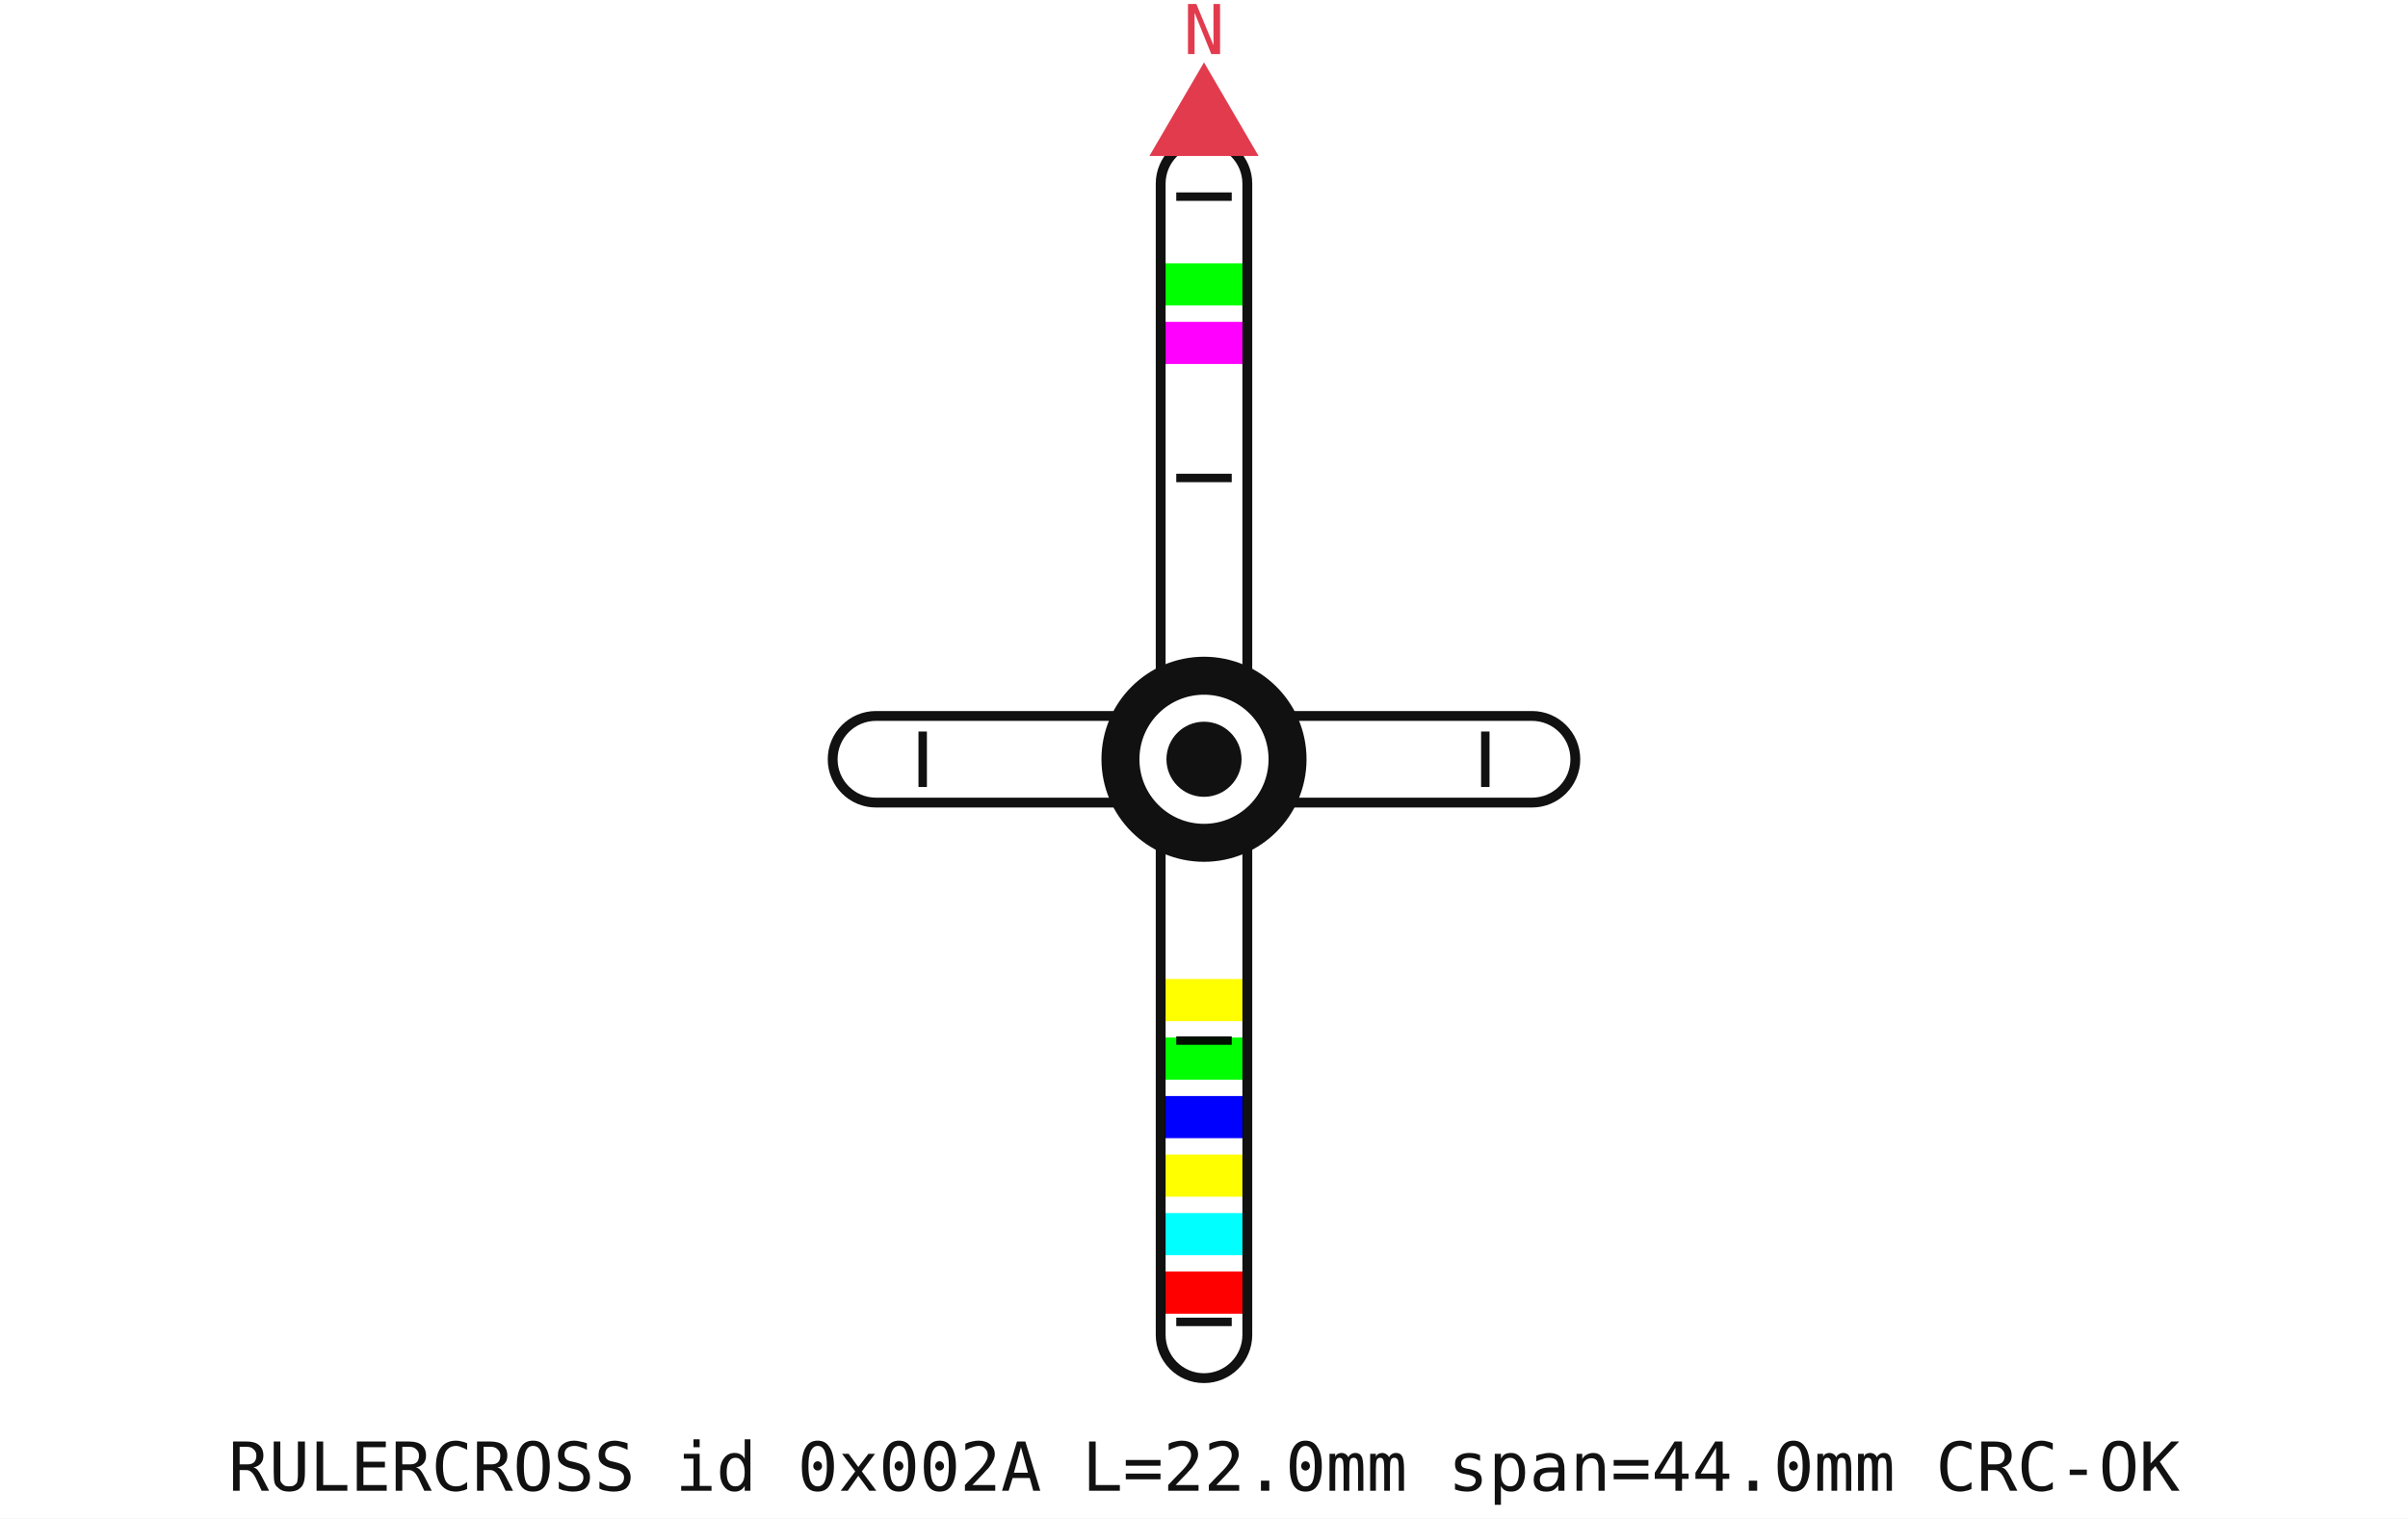
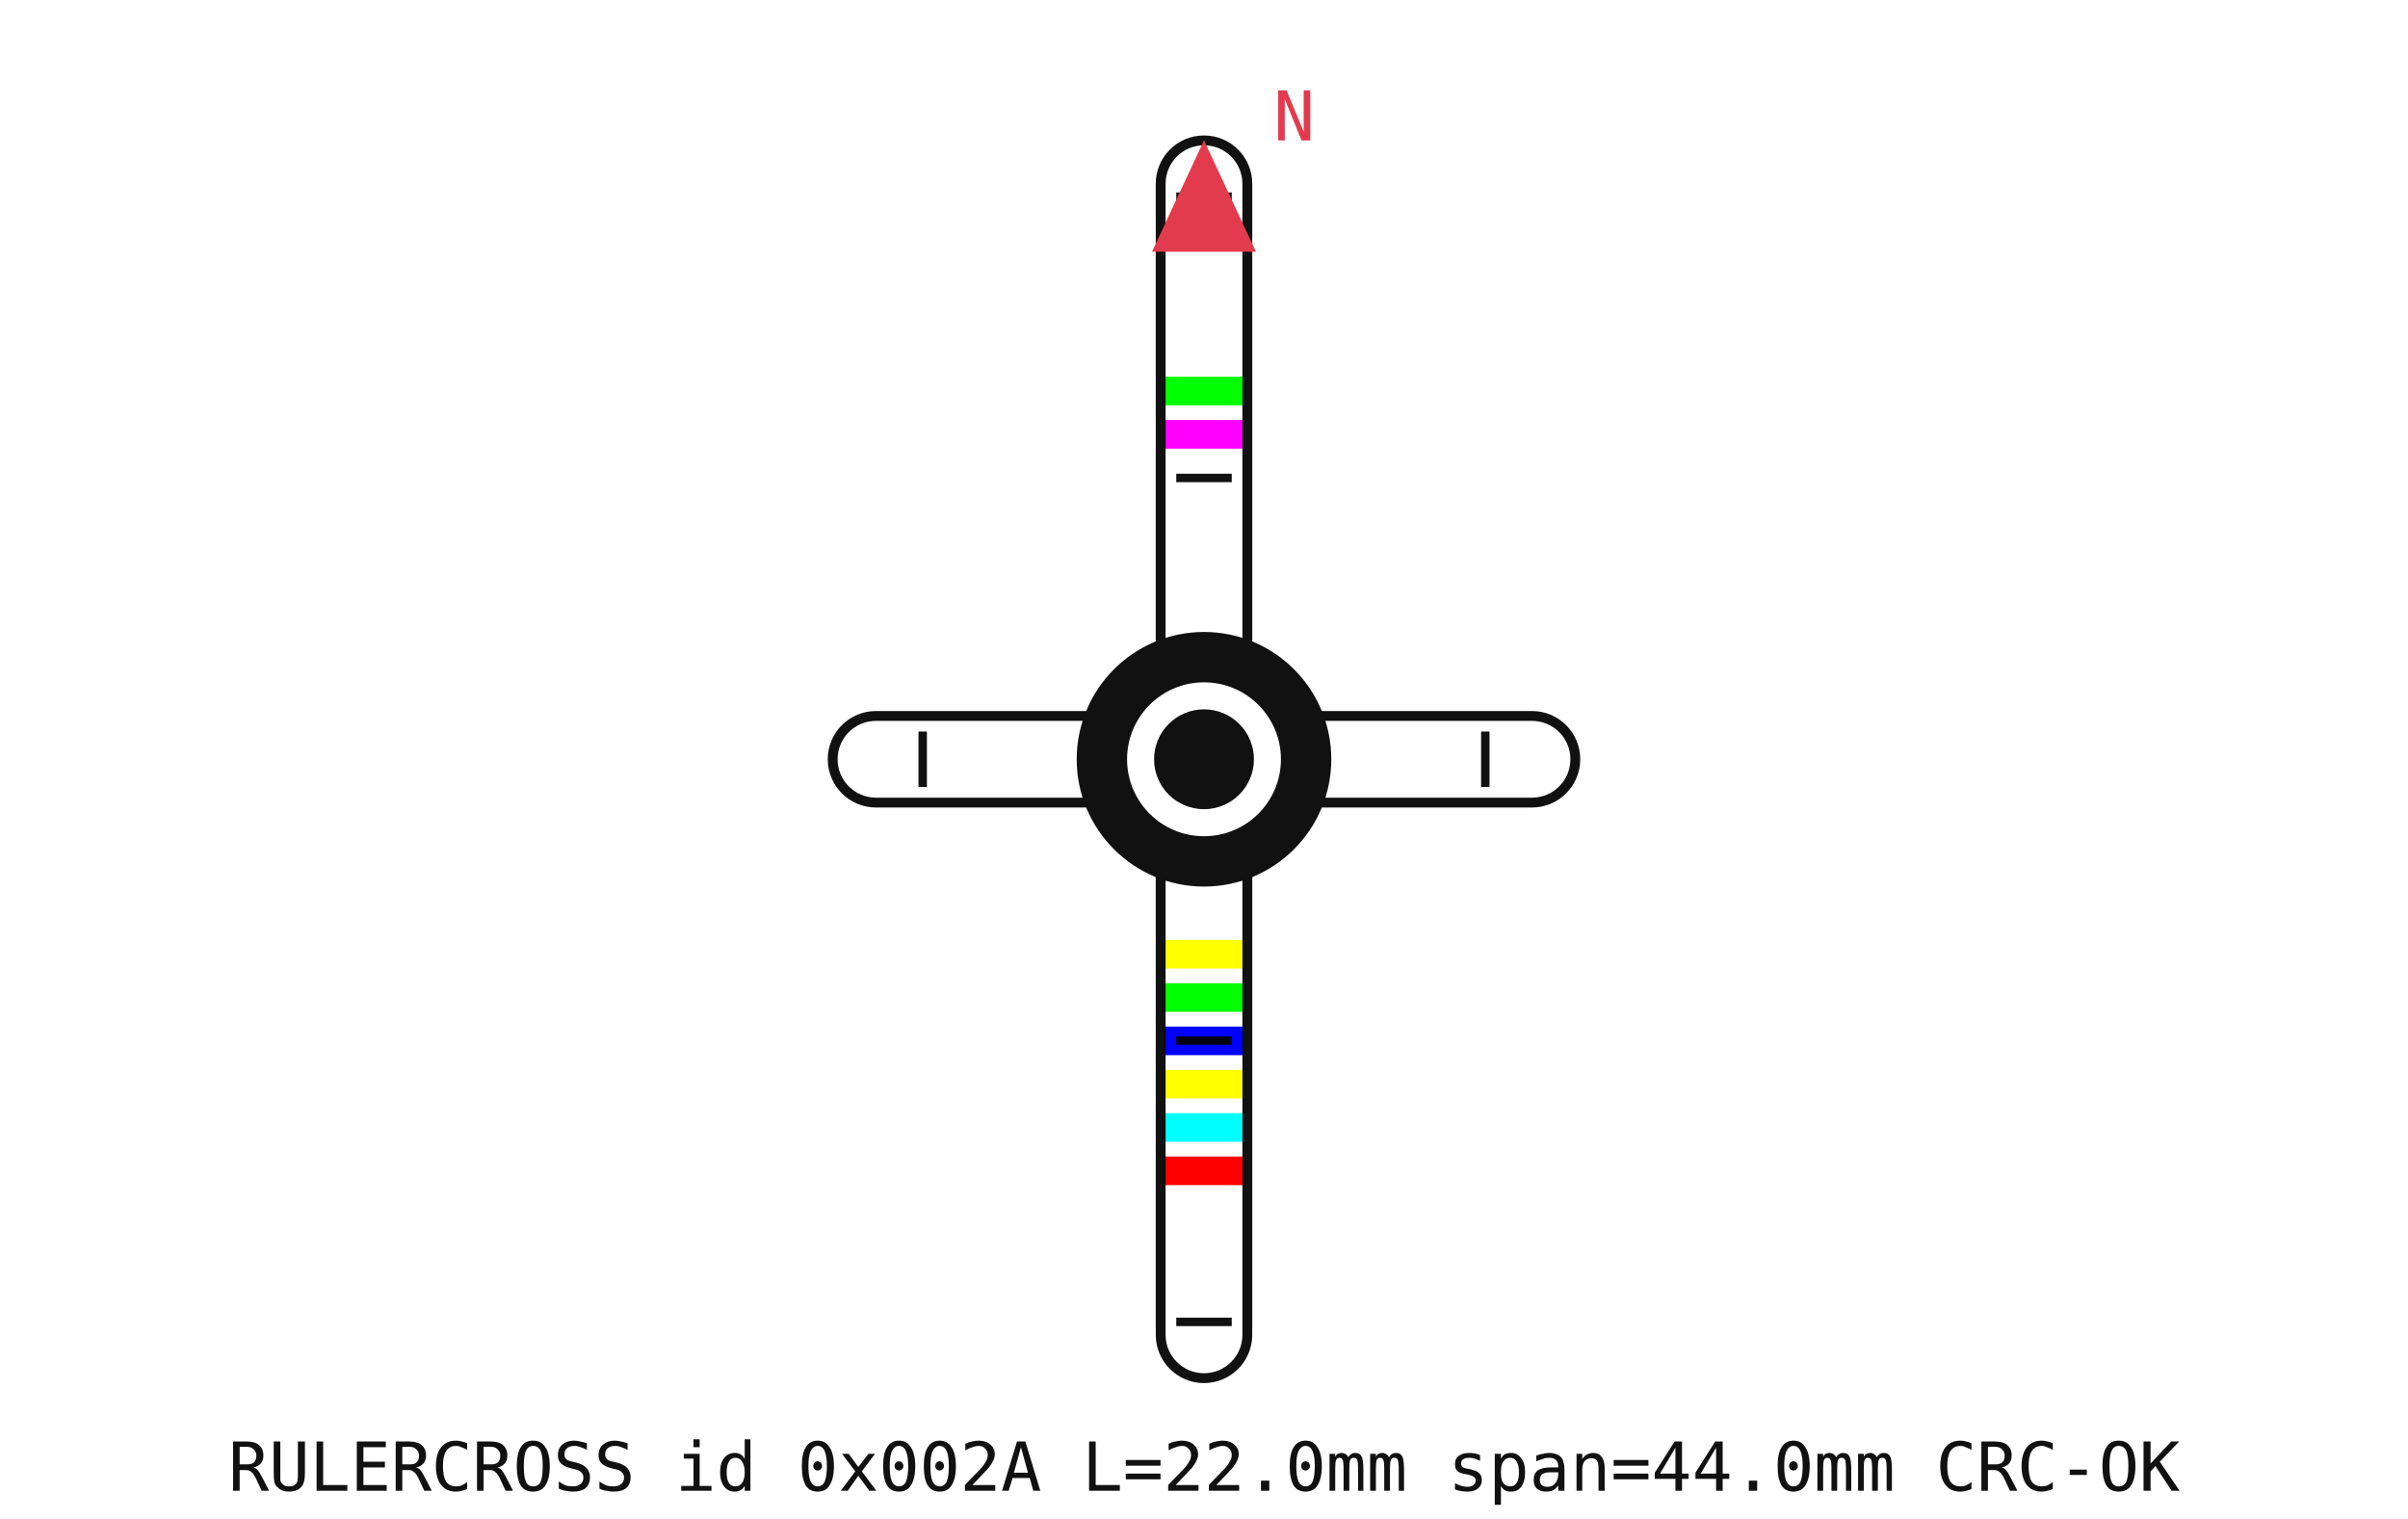
<svg xmlns="http://www.w3.org/2000/svg" width="85.600mm" height="53.980mm" viewBox="0 0 85.600 53.980">
  <rect width="85.600" height="53.980" fill="white" />
  <g fill="none" stroke="#111" stroke-width="0.35">
    <rect x="41.260" y="4.990" width="3.080" height="44.000" rx="1.54" fill="#fff" />
    <rect x="29.600" y="25.450" width="26.400" height="3.080" rx="1.54" fill="#fff" />
  </g>
  <g stroke="#111" stroke-width="0.3">
    <line x1="41.814" y1="16.990" x2="43.786" y2="16.990" />
    <line x1="41.814" y1="36.990" x2="43.786" y2="36.990" />
    <line x1="41.814" y1="6.990" x2="43.786" y2="6.990" />
    <line x1="41.814" y1="46.990" x2="43.786" y2="46.990" />
    <line x1="52.800" y1="27.976" x2="52.800" y2="26.004" />
    <line x1="32.800" y1="27.976" x2="32.800" y2="26.004" />
  </g>
  <g style="mix-blend-mode:multiply">
-     <rect x="41.414" y="17.681" width="2.772" height="1.498" fill="rgb(255,255,255)" />
-     <rect x="41.414" y="15.601" width="2.772" height="1.498" fill="rgb(255,255,255)" />
-     <rect x="41.414" y="13.521" width="2.772" height="1.498" fill="rgb(255,255,255)" />
-     <rect x="41.414" y="11.441" width="2.772" height="1.498" fill="rgb(255,0,255)" />
-     <rect x="41.414" y="9.361" width="2.772" height="1.498" fill="rgb(0,255,0)" />
-     <rect x="41.414" y="7.281" width="2.772" height="1.498" fill="rgb(255,255,255)" />
-     <rect x="41.414" y="34.801" width="2.772" height="1.498" fill="rgb(255,255,0)" />
-     <rect x="41.414" y="36.881" width="2.772" height="1.498" fill="rgb(0,255,0)" />
-     <rect x="41.414" y="38.961" width="2.772" height="1.498" fill="rgb(0,0,255)" />
-     <rect x="41.414" y="41.041" width="2.772" height="1.498" fill="rgb(255,255,0)" />
-     <rect x="41.414" y="43.121" width="2.772" height="1.498" fill="rgb(0,255,255)" />
-     <rect x="41.414" y="45.201" width="2.772" height="1.498" fill="rgb(255,0,0)" />
+     <rect x="41.414" y="19.552" width="2.772" height="1.016" fill="rgb(255,255,255)" />
+     <rect x="41.414" y="18.012" width="2.772" height="1.016" fill="rgb(255,255,255)" />
+     <rect x="41.414" y="16.472" width="2.772" height="1.016" fill="rgb(255,255,255)" />
+     <rect x="41.414" y="14.932" width="2.772" height="1.016" fill="rgb(255,0,255)" />
+     <rect x="41.414" y="13.392" width="2.772" height="1.016" fill="rgb(0,255,0)" />
+     <rect x="41.414" y="11.852" width="2.772" height="1.016" fill="rgb(255,255,255)" />
+     <rect x="41.414" y="33.412" width="2.772" height="1.016" fill="rgb(255,255,0)" />
+     <rect x="41.414" y="34.952" width="2.772" height="1.016" fill="rgb(0,255,0)" />
+     <rect x="41.414" y="36.492" width="2.772" height="1.016" fill="rgb(0,0,255)" />
+     <rect x="41.414" y="38.032" width="2.772" height="1.016" fill="rgb(255,255,0)" />
+     <rect x="41.414" y="39.572" width="2.772" height="1.016" fill="rgb(0,255,255)" />
+     <rect x="41.414" y="41.112" width="2.772" height="1.016" fill="rgb(255,0,0)" />
  </g>
-   <circle cx="42.800" cy="26.990" r="3.520" fill="#111" stroke="#111" stroke-width="0.25" />
-   <circle cx="42.800" cy="26.990" r="2.420" fill="#fff" stroke="#111" stroke-width="0.25" />
-   <circle cx="42.800" cy="26.990" r="1.210" fill="#111" stroke="#111" stroke-width="0.25" />
-   <polygon points="42.800,2.218 40.860,5.544 44.740,5.544" fill="#E23B4E" />
-   <text x="42.800" y="1.918" font-family="monospace" font-size="2.46" text-anchor="middle" fill="#E23B4E">N</text>
+   <circle cx="42.800" cy="26.990" r="4.400" fill="#111" stroke="#111" stroke-width="0.25" />
+   <circle cx="42.800" cy="26.990" r="2.860" fill="#fff" stroke="#111" stroke-width="0.25" />
+   <circle cx="42.800" cy="26.990" r="1.650" fill="#111" stroke="#111" stroke-width="0.25" />
+   <polygon points="42.800,4.990 40.952,8.950 44.648,8.950" fill="#E23B4E" />
+   <text x="45.264" y="4.990" font-family="monospace" font-size="2.46" fill="#E23B4E">N</text>
  <text x="42.800" y="52.990" font-family="monospace" font-size="2.4" text-anchor="middle" fill="#111">RULERCROSS  id 0x002A  L=22.0mm  span=44.0mm  CRC-OK</text>
</svg>
